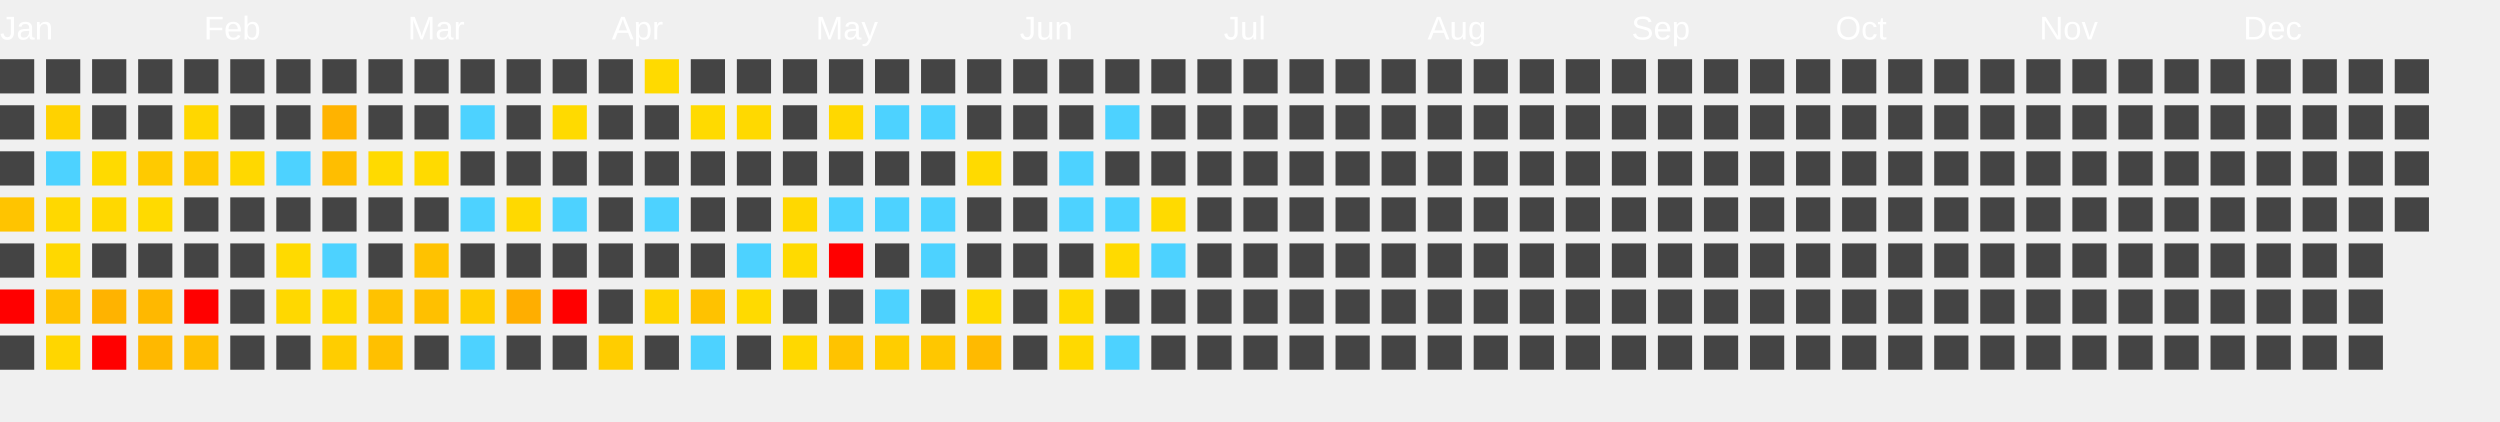
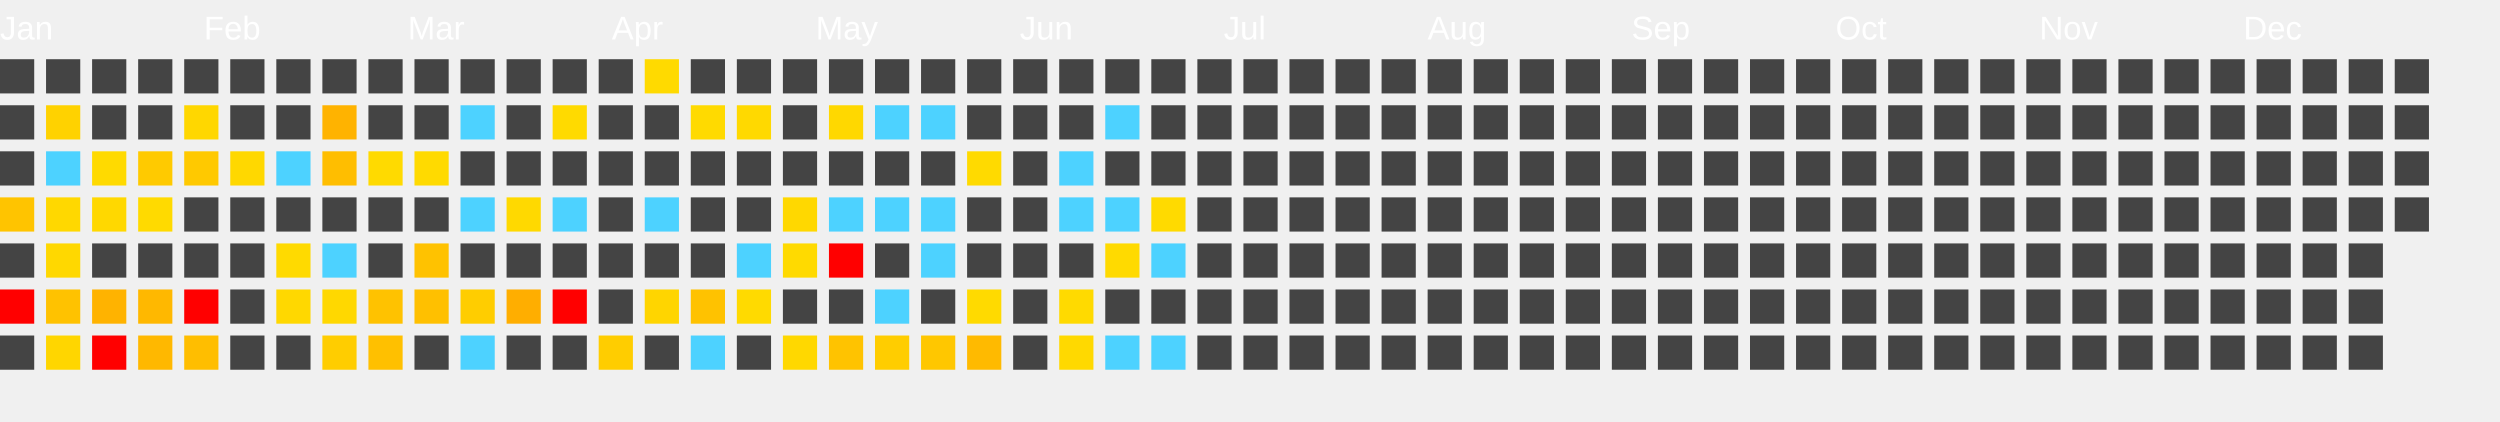
<svg xmlns="http://www.w3.org/2000/svg" baseProfile="full" height="32mm" version="1.1" viewBox="0,0,190,32" width="190mm">
  <defs />
  <rect fill="none" height="32" width="190" x="0" y="0" />
  <text fill="#FFFFFF" style="font-size:2.5px; font-family:Arial" x="0.0" y="3.0">Jan</text>
  <text fill="#FFFFFF" style="font-size:2.5px; font-family:Arial" x="15.5" y="3.0">Feb</text>
  <text fill="#FFFFFF" style="font-size:2.5px; font-family:Arial" x="31.0" y="3.0">Mar</text>
  <text fill="#FFFFFF" style="font-size:2.5px; font-family:Arial" x="46.5" y="3.0">Apr</text>
  <text fill="#FFFFFF" style="font-size:2.5px; font-family:Arial" x="62.0" y="3.0">May</text>
  <text fill="#FFFFFF" style="font-size:2.5px; font-family:Arial" x="77.5" y="3.0">Jun</text>
  <text fill="#FFFFFF" style="font-size:2.5px; font-family:Arial" x="93.0" y="3.0">Jul</text>
  <text fill="#FFFFFF" style="font-size:2.5px; font-family:Arial" x="108.5" y="3.0">Aug</text>
  <text fill="#FFFFFF" style="font-size:2.5px; font-family:Arial" x="124.0" y="3.0">Sep</text>
  <text fill="#FFFFFF" style="font-size:2.5px; font-family:Arial" x="139.5" y="3.0">Oct</text>
  <text fill="#FFFFFF" style="font-size:2.5px; font-family:Arial" x="155.0" y="3.0">Nov</text>
  <text fill="#FFFFFF" style="font-size:2.5px; font-family:Arial" x="170.5" y="3.0">Dec</text>
  <rect fill="#444444" height="2.6" width="2.6" x="0.0" y="4.5" />
  <rect fill="#444444" height="2.6" width="2.6" x="0.0" y="8.0" />
  <rect fill="#444444" height="2.6" width="2.6" x="0.0" y="11.5" />
  <rect fill="#ffc400" height="2.6" width="2.6" x="0.0" y="15.0" />
  <rect fill="#444444" height="2.6" width="2.6" x="0.0" y="18.5" />
  <rect fill="red" height="2.6" width="2.6" x="0.0" y="22.0" />
  <rect fill="#444444" height="2.6" width="2.6" x="0.0" y="25.5" />
  <rect fill="#444444" height="2.6" width="2.6" x="3.5" y="4.5" />
  <rect fill="#ffd200" height="2.6" width="2.6" x="3.5" y="8.0" />
  <rect fill="#4dd2ff" height="2.6" width="2.6" x="3.5" y="11.5" />
  <rect fill="#ffd800" height="2.6" width="2.6" x="3.5" y="15.0" />
  <rect fill="#ffd800" height="2.6" width="2.6" x="3.5" y="18.5" />
  <rect fill="#ffc200" height="2.6" width="2.6" x="3.5" y="22.0" />
  <rect fill="#ffd600" height="2.6" width="2.6" x="3.5" y="25.5" />
  <rect fill="#444444" height="2.6" width="2.6" x="7.0" y="4.5" />
  <rect fill="#444444" height="2.6" width="2.6" x="7.0" y="8.0" />
  <rect fill="#ffda00" height="2.6" width="2.6" x="7.0" y="11.5" />
  <rect fill="#ffd800" height="2.6" width="2.6" x="7.0" y="15.0" />
  <rect fill="#444444" height="2.6" width="2.6" x="7.0" y="18.5" />
  <rect fill="#ffb300" height="2.6" width="2.6" x="7.0" y="22.0" />
  <rect fill="red" height="2.6" width="2.6" x="7.0" y="25.5" />
  <rect fill="#444444" height="2.6" width="2.6" x="10.5" y="4.5" />
  <rect fill="#444444" height="2.6" width="2.6" x="10.5" y="8.0" />
  <rect fill="#ffca00" height="2.6" width="2.6" x="10.5" y="11.5" />
  <rect fill="#ffda00" height="2.6" width="2.6" x="10.5" y="15.0" />
  <rect fill="#444444" height="2.6" width="2.6" x="10.5" y="18.5" />
  <rect fill="#ffb800" height="2.6" width="2.6" x="10.5" y="22.0" />
  <rect fill="#ffb800" height="2.6" width="2.6" x="10.5" y="25.5" />
  <rect fill="#444444" height="2.6" width="2.6" x="14.0" y="4.5" />
  <rect fill="#ffd700" height="2.6" width="2.6" x="14.0" y="8.0" />
  <rect fill="#ffc900" height="2.6" width="2.6" x="14.0" y="11.5" />
  <rect fill="#444444" height="2.6" width="2.6" x="14.0" y="15.0" />
  <rect fill="#444444" height="2.6" width="2.6" x="14.0" y="18.5" />
  <rect fill="red" height="2.6" width="2.6" x="14.0" y="22.0" />
  <rect fill="#ffbe00" height="2.6" width="2.6" x="14.0" y="25.5" />
  <rect fill="#444444" height="2.6" width="2.6" x="17.5" y="4.5" />
  <rect fill="#444444" height="2.6" width="2.6" x="17.5" y="8.0" />
  <rect fill="#ffd800" height="2.6" width="2.6" x="17.5" y="11.5" />
  <rect fill="#444444" height="2.6" width="2.6" x="17.5" y="15.0" />
  <rect fill="#444444" height="2.6" width="2.6" x="17.5" y="18.5" />
  <rect fill="#444444" height="2.6" width="2.6" x="17.5" y="22.0" />
  <rect fill="#444444" height="2.6" width="2.6" x="17.5" y="25.5" />
  <rect fill="#444444" height="2.6" width="2.6" x="21.0" y="4.5" />
  <rect fill="#444444" height="2.6" width="2.6" x="21.0" y="8.0" />
  <rect fill="#4dd2ff" height="2.6" width="2.6" x="21.0" y="11.5" />
  <rect fill="#444444" height="2.6" width="2.6" x="21.0" y="15.0" />
  <rect fill="#ffda00" height="2.6" width="2.6" x="21.0" y="18.5" />
  <rect fill="#ffd800" height="2.6" width="2.6" x="21.0" y="22.0" />
  <rect fill="#444444" height="2.6" width="2.6" x="21.0" y="25.5" />
  <rect fill="#444444" height="2.6" width="2.6" x="24.5" y="4.5" />
  <rect fill="#ffb300" height="2.6" width="2.6" x="24.5" y="8.0" />
  <rect fill="#ffbe00" height="2.6" width="2.6" x="24.5" y="11.5" />
  <rect fill="#444444" height="2.6" width="2.6" x="24.5" y="15.0" />
  <rect fill="#4dd2ff" height="2.6" width="2.6" x="24.5" y="18.5" />
  <rect fill="#ffd800" height="2.6" width="2.6" x="24.5" y="22.0" />
  <rect fill="#ffcd00" height="2.6" width="2.6" x="24.5" y="25.5" />
  <rect fill="#444444" height="2.6" width="2.6" x="28.0" y="4.5" />
  <rect fill="#444444" height="2.6" width="2.6" x="28.0" y="8.0" />
  <rect fill="#ffda00" height="2.6" width="2.6" x="28.0" y="11.5" />
  <rect fill="#444444" height="2.6" width="2.6" x="28.0" y="15.0" />
  <rect fill="#444444" height="2.6" width="2.6" x="28.0" y="18.5" />
  <rect fill="#ffc200" height="2.6" width="2.6" x="28.0" y="22.0" />
  <rect fill="#ffc000" height="2.6" width="2.6" x="28.0" y="25.5" />
  <rect fill="#444444" height="2.6" width="2.6" x="31.5" y="4.5" />
  <rect fill="#444444" height="2.6" width="2.6" x="31.5" y="8.0" />
  <rect fill="#ffda00" height="2.6" width="2.6" x="31.5" y="11.5" />
  <rect fill="#444444" height="2.6" width="2.6" x="31.5" y="15.0" />
  <rect fill="#ffc200" height="2.6" width="2.6" x="31.5" y="18.5" />
  <rect fill="#ffc000" height="2.6" width="2.6" x="31.5" y="22.0" />
  <rect fill="#444444" height="2.6" width="2.6" x="31.5" y="25.5" />
  <rect fill="#444444" height="2.6" width="2.6" x="35.0" y="4.5" />
  <rect fill="#4dd2ff" height="2.6" width="2.6" x="35.0" y="8.0" />
  <rect fill="#444444" height="2.6" width="2.6" x="35.0" y="11.5" />
  <rect fill="#4dd2ff" height="2.6" width="2.6" x="35.0" y="15.0" />
  <rect fill="#444444" height="2.6" width="2.6" x="35.0" y="18.5" />
  <rect fill="#ffcd00" height="2.6" width="2.6" x="35.0" y="22.0" />
  <rect fill="#4dd2ff" height="2.6" width="2.6" x="35.0" y="25.5" />
  <rect fill="#444444" height="2.6" width="2.6" x="38.5" y="4.5" />
  <rect fill="#444444" height="2.6" width="2.6" x="38.5" y="8.0" />
  <rect fill="#444444" height="2.6" width="2.6" x="38.5" y="11.5" />
  <rect fill="#ffd900" height="2.6" width="2.6" x="38.5" y="15.0" />
  <rect fill="#444444" height="2.6" width="2.6" x="38.5" y="18.5" />
  <rect fill="#ffae00" height="2.6" width="2.6" x="38.5" y="22.0" />
  <rect fill="#444444" height="2.6" width="2.6" x="38.5" y="25.5" />
  <rect fill="#444444" height="2.6" width="2.6" x="42.0" y="4.5" />
  <rect fill="#ffda00" height="2.6" width="2.6" x="42.0" y="8.0" />
  <rect fill="#444444" height="2.6" width="2.6" x="42.0" y="11.5" />
  <rect fill="#4dd2ff" height="2.6" width="2.6" x="42.0" y="15.0" />
  <rect fill="#444444" height="2.6" width="2.6" x="42.0" y="18.5" />
  <rect fill="red" height="2.6" width="2.6" x="42.0" y="22.0" />
  <rect fill="#444444" height="2.6" width="2.6" x="42.0" y="25.5" />
  <rect fill="#444444" height="2.6" width="2.6" x="45.5" y="4.5" />
  <rect fill="#444444" height="2.6" width="2.6" x="45.5" y="8.0" />
  <rect fill="#444444" height="2.6" width="2.6" x="45.5" y="11.5" />
  <rect fill="#444444" height="2.6" width="2.6" x="45.5" y="15.0" />
  <rect fill="#444444" height="2.6" width="2.6" x="45.5" y="18.5" />
  <rect fill="#444444" height="2.6" width="2.6" x="45.5" y="22.0" />
  <rect fill="#ffcd00" height="2.6" width="2.6" x="45.5" y="25.5" />
  <rect fill="#ffda00" height="2.6" width="2.6" x="49.0" y="4.5" />
  <rect fill="#444444" height="2.6" width="2.6" x="49.0" y="8.0" />
  <rect fill="#444444" height="2.6" width="2.6" x="49.0" y="11.5" />
  <rect fill="#4dd2ff" height="2.6" width="2.6" x="49.0" y="15.0" />
  <rect fill="#444444" height="2.6" width="2.6" x="49.0" y="18.5" />
  <rect fill="#ffd500" height="2.6" width="2.6" x="49.0" y="22.0" />
  <rect fill="#444444" height="2.6" width="2.6" x="49.0" y="25.5" />
  <rect fill="#444444" height="2.6" width="2.6" x="52.5" y="4.5" />
  <rect fill="#ffda00" height="2.6" width="2.6" x="52.5" y="8.0" />
  <rect fill="#444444" height="2.6" width="2.6" x="52.5" y="11.5" />
  <rect fill="#444444" height="2.6" width="2.6" x="52.5" y="15.0" />
  <rect fill="#444444" height="2.6" width="2.6" x="52.5" y="18.5" />
  <rect fill="#ffc200" height="2.6" width="2.6" x="52.5" y="22.0" />
  <rect fill="#4dd2ff" height="2.6" width="2.6" x="52.5" y="25.5" />
  <rect fill="#444444" height="2.6" width="2.6" x="56.0" y="4.5" />
  <rect fill="#ffd900" height="2.6" width="2.6" x="56.0" y="8.0" />
  <rect fill="#444444" height="2.6" width="2.6" x="56.0" y="11.5" />
  <rect fill="#444444" height="2.6" width="2.6" x="56.0" y="15.0" />
  <rect fill="#4dd2ff" height="2.6" width="2.6" x="56.0" y="18.5" />
  <rect fill="#ffda00" height="2.6" width="2.6" x="56.0" y="22.0" />
  <rect fill="#444444" height="2.6" width="2.6" x="56.0" y="25.5" />
  <rect fill="#444444" height="2.6" width="2.6" x="59.5" y="4.5" />
  <rect fill="#444444" height="2.6" width="2.6" x="59.5" y="8.0" />
  <rect fill="#444444" height="2.6" width="2.6" x="59.5" y="11.5" />
  <rect fill="#ffd800" height="2.6" width="2.6" x="59.5" y="15.0" />
  <rect fill="#ffda00" height="2.6" width="2.6" x="59.5" y="18.5" />
  <rect fill="#444444" height="2.6" width="2.6" x="59.5" y="22.0" />
  <rect fill="#ffd800" height="2.6" width="2.6" x="59.5" y="25.5" />
  <rect fill="#444444" height="2.6" width="2.6" x="63.0" y="4.5" />
  <rect fill="#ffd800" height="2.6" width="2.6" x="63.0" y="8.0" />
  <rect fill="#444444" height="2.6" width="2.6" x="63.0" y="11.5" />
  <rect fill="#4dd2ff" height="2.6" width="2.6" x="63.0" y="15.0" />
  <rect fill="red" height="2.6" width="2.6" x="63.0" y="18.5" />
  <rect fill="#444444" height="2.6" width="2.6" x="63.0" y="22.0" />
  <rect fill="#ffc300" height="2.6" width="2.6" x="63.0" y="25.5" />
  <rect fill="#444444" height="2.6" width="2.6" x="66.5" y="4.5" />
  <rect fill="#4dd2ff" height="2.6" width="2.6" x="66.5" y="8.0" />
  <rect fill="#444444" height="2.6" width="2.6" x="66.5" y="11.5" />
  <rect fill="#4dd2ff" height="2.6" width="2.6" x="66.5" y="15.0" />
  <rect fill="#444444" height="2.6" width="2.6" x="66.5" y="18.5" />
  <rect fill="#4dd2ff" height="2.6" width="2.6" x="66.5" y="22.0" />
  <rect fill="#ffcd00" height="2.6" width="2.6" x="66.5" y="25.5" />
  <rect fill="#444444" height="2.6" width="2.6" x="70.0" y="4.5" />
  <rect fill="#4dd2ff" height="2.6" width="2.6" x="70.0" y="8.0" />
  <rect fill="#444444" height="2.6" width="2.6" x="70.0" y="11.5" />
  <rect fill="#4dd2ff" height="2.6" width="2.6" x="70.0" y="15.0" />
  <rect fill="#4dd2ff" height="2.6" width="2.6" x="70.0" y="18.5" />
  <rect fill="#444444" height="2.6" width="2.6" x="70.0" y="22.0" />
  <rect fill="#ffc700" height="2.6" width="2.6" x="70.0" y="25.5" />
  <rect fill="#444444" height="2.6" width="2.6" x="73.5" y="4.5" />
  <rect fill="#444444" height="2.6" width="2.6" x="73.5" y="8.0" />
  <rect fill="#ffda00" height="2.6" width="2.6" x="73.5" y="11.5" />
  <rect fill="#444444" height="2.6" width="2.6" x="73.5" y="15.0" />
  <rect fill="#444444" height="2.6" width="2.6" x="73.5" y="18.5" />
  <rect fill="#ffda00" height="2.6" width="2.6" x="73.5" y="22.0" />
  <rect fill="#ffba00" height="2.6" width="2.6" x="73.5" y="25.5" />
  <rect fill="#444444" height="2.6" width="2.6" x="77.0" y="4.5" />
  <rect fill="#444444" height="2.6" width="2.6" x="77.0" y="8.0" />
  <rect fill="#444444" height="2.6" width="2.6" x="77.0" y="11.5" />
  <rect fill="#444444" height="2.6" width="2.6" x="77.0" y="15.0" />
  <rect fill="#444444" height="2.6" width="2.6" x="77.0" y="18.5" />
  <rect fill="#444444" height="2.6" width="2.6" x="77.0" y="22.0" />
  <rect fill="#444444" height="2.6" width="2.6" x="77.0" y="25.5" />
  <rect fill="#444444" height="2.6" width="2.6" x="80.5" y="4.5" />
  <rect fill="#444444" height="2.6" width="2.6" x="80.5" y="8.0" />
  <rect fill="#4dd2ff" height="2.6" width="2.6" x="80.5" y="11.5" />
  <rect fill="#4dd2ff" height="2.6" width="2.6" x="80.5" y="15.0" />
  <rect fill="#444444" height="2.6" width="2.6" x="80.5" y="18.5" />
  <rect fill="#ffda00" height="2.6" width="2.6" x="80.5" y="22.0" />
  <rect fill="#ffd900" height="2.6" width="2.6" x="80.5" y="25.5" />
  <rect fill="#444444" height="2.6" width="2.6" x="84.0" y="4.5" />
  <rect fill="#4dd2ff" height="2.6" width="2.6" x="84.0" y="8.0" />
  <rect fill="#444444" height="2.6" width="2.6" x="84.0" y="11.5" />
  <rect fill="#4dd2ff" height="2.6" width="2.6" x="84.0" y="15.0" />
  <rect fill="#ffda00" height="2.6" width="2.6" x="84.0" y="18.5" />
  <rect fill="#444444" height="2.6" width="2.6" x="84.0" y="22.0" />
  <rect fill="#4dd2ff" height="2.6" width="2.6" x="84.0" y="25.5" />
  <rect fill="#444444" height="2.6" width="2.6" x="87.5" y="4.5" />
  <rect fill="#444444" height="2.6" width="2.6" x="87.5" y="8.0" />
  <rect fill="#444444" height="2.6" width="2.6" x="87.5" y="11.5" />
  <rect fill="#ffda00" height="2.6" width="2.6" x="87.5" y="15.0" />
  <rect fill="#4dd2ff" height="2.6" width="2.6" x="87.5" y="18.5" />
  <rect fill="#444444" height="2.6" width="2.6" x="87.5" y="22.0" />
-   <rect fill="#444444" height="2.6" width="2.6" x="87.5" y="25.5" />
+   <rect fill="#4dd2ff" height="2.6" width="2.6" x="87.5" y="25.5" />
  <rect fill="#444444" height="2.6" width="2.6" x="91.0" y="4.5" />
  <rect fill="#444444" height="2.6" width="2.6" x="91.0" y="8.0" />
  <rect fill="#444444" height="2.6" width="2.6" x="91.0" y="11.5" />
  <rect fill="#444444" height="2.6" width="2.6" x="91.0" y="15.0" />
  <rect fill="#444444" height="2.6" width="2.6" x="91.0" y="18.5" />
  <rect fill="#444444" height="2.6" width="2.6" x="91.0" y="22.0" />
  <rect fill="#444444" height="2.6" width="2.6" x="91.0" y="25.5" />
  <rect fill="#444444" height="2.6" width="2.6" x="94.5" y="4.5" />
  <rect fill="#444444" height="2.6" width="2.6" x="94.5" y="8.0" />
  <rect fill="#444444" height="2.6" width="2.6" x="94.5" y="11.5" />
  <rect fill="#444444" height="2.6" width="2.6" x="94.5" y="15.0" />
  <rect fill="#444444" height="2.6" width="2.6" x="94.5" y="18.5" />
  <rect fill="#444444" height="2.6" width="2.6" x="94.5" y="22.0" />
  <rect fill="#444444" height="2.6" width="2.6" x="94.5" y="25.5" />
  <rect fill="#444444" height="2.6" width="2.6" x="98.0" y="4.5" />
  <rect fill="#444444" height="2.6" width="2.6" x="98.0" y="8.0" />
  <rect fill="#444444" height="2.6" width="2.6" x="98.0" y="11.5" />
  <rect fill="#444444" height="2.6" width="2.6" x="98.0" y="15.0" />
  <rect fill="#444444" height="2.6" width="2.6" x="98.0" y="18.5" />
  <rect fill="#444444" height="2.6" width="2.6" x="98.0" y="22.0" />
  <rect fill="#444444" height="2.6" width="2.6" x="98.0" y="25.5" />
  <rect fill="#444444" height="2.6" width="2.6" x="101.5" y="4.5" />
  <rect fill="#444444" height="2.6" width="2.6" x="101.5" y="8.0" />
  <rect fill="#444444" height="2.6" width="2.6" x="101.5" y="11.5" />
  <rect fill="#444444" height="2.6" width="2.6" x="101.5" y="15.0" />
  <rect fill="#444444" height="2.6" width="2.6" x="101.5" y="18.5" />
  <rect fill="#444444" height="2.6" width="2.6" x="101.5" y="22.0" />
  <rect fill="#444444" height="2.6" width="2.6" x="101.5" y="25.5" />
  <rect fill="#444444" height="2.6" width="2.6" x="105.0" y="4.5" />
  <rect fill="#444444" height="2.6" width="2.6" x="105.0" y="8.0" />
  <rect fill="#444444" height="2.6" width="2.6" x="105.0" y="11.5" />
  <rect fill="#444444" height="2.6" width="2.6" x="105.0" y="15.0" />
  <rect fill="#444444" height="2.6" width="2.6" x="105.0" y="18.5" />
  <rect fill="#444444" height="2.6" width="2.6" x="105.0" y="22.0" />
  <rect fill="#444444" height="2.6" width="2.6" x="105.0" y="25.5" />
  <rect fill="#444444" height="2.6" width="2.6" x="108.5" y="4.5" />
  <rect fill="#444444" height="2.6" width="2.6" x="108.5" y="8.0" />
  <rect fill="#444444" height="2.6" width="2.6" x="108.5" y="11.5" />
  <rect fill="#444444" height="2.6" width="2.6" x="108.5" y="15.0" />
  <rect fill="#444444" height="2.6" width="2.6" x="108.5" y="18.5" />
  <rect fill="#444444" height="2.6" width="2.6" x="108.5" y="22.0" />
  <rect fill="#444444" height="2.6" width="2.6" x="108.5" y="25.5" />
  <rect fill="#444444" height="2.6" width="2.6" x="112.0" y="4.5" />
  <rect fill="#444444" height="2.6" width="2.6" x="112.0" y="8.0" />
  <rect fill="#444444" height="2.6" width="2.6" x="112.0" y="11.5" />
  <rect fill="#444444" height="2.6" width="2.6" x="112.0" y="15.0" />
  <rect fill="#444444" height="2.6" width="2.6" x="112.0" y="18.5" />
  <rect fill="#444444" height="2.6" width="2.6" x="112.0" y="22.0" />
  <rect fill="#444444" height="2.6" width="2.6" x="112.0" y="25.5" />
  <rect fill="#444444" height="2.6" width="2.6" x="115.5" y="4.5" />
  <rect fill="#444444" height="2.6" width="2.6" x="115.5" y="8.0" />
  <rect fill="#444444" height="2.6" width="2.6" x="115.5" y="11.5" />
  <rect fill="#444444" height="2.6" width="2.6" x="115.5" y="15.0" />
  <rect fill="#444444" height="2.6" width="2.6" x="115.5" y="18.5" />
  <rect fill="#444444" height="2.6" width="2.6" x="115.5" y="22.0" />
  <rect fill="#444444" height="2.6" width="2.6" x="115.5" y="25.5" />
  <rect fill="#444444" height="2.6" width="2.6" x="119.0" y="4.5" />
  <rect fill="#444444" height="2.6" width="2.6" x="119.0" y="8.0" />
  <rect fill="#444444" height="2.6" width="2.6" x="119.0" y="11.5" />
  <rect fill="#444444" height="2.6" width="2.6" x="119.0" y="15.0" />
  <rect fill="#444444" height="2.6" width="2.6" x="119.0" y="18.5" />
  <rect fill="#444444" height="2.6" width="2.6" x="119.0" y="22.0" />
  <rect fill="#444444" height="2.6" width="2.6" x="119.0" y="25.5" />
  <rect fill="#444444" height="2.6" width="2.6" x="122.5" y="4.5" />
  <rect fill="#444444" height="2.6" width="2.6" x="122.5" y="8.0" />
  <rect fill="#444444" height="2.6" width="2.6" x="122.5" y="11.5" />
  <rect fill="#444444" height="2.6" width="2.6" x="122.5" y="15.0" />
  <rect fill="#444444" height="2.6" width="2.6" x="122.5" y="18.5" />
  <rect fill="#444444" height="2.6" width="2.6" x="122.5" y="22.0" />
  <rect fill="#444444" height="2.6" width="2.6" x="122.5" y="25.5" />
  <rect fill="#444444" height="2.6" width="2.6" x="126.0" y="4.5" />
  <rect fill="#444444" height="2.6" width="2.6" x="126.0" y="8.0" />
  <rect fill="#444444" height="2.6" width="2.6" x="126.0" y="11.5" />
  <rect fill="#444444" height="2.6" width="2.6" x="126.0" y="15.0" />
  <rect fill="#444444" height="2.6" width="2.6" x="126.0" y="18.5" />
  <rect fill="#444444" height="2.6" width="2.6" x="126.0" y="22.0" />
  <rect fill="#444444" height="2.6" width="2.6" x="126.0" y="25.5" />
  <rect fill="#444444" height="2.6" width="2.6" x="129.5" y="4.5" />
  <rect fill="#444444" height="2.6" width="2.6" x="129.5" y="8.0" />
  <rect fill="#444444" height="2.6" width="2.6" x="129.5" y="11.5" />
  <rect fill="#444444" height="2.6" width="2.6" x="129.5" y="15.0" />
  <rect fill="#444444" height="2.6" width="2.6" x="129.5" y="18.5" />
  <rect fill="#444444" height="2.6" width="2.6" x="129.5" y="22.0" />
  <rect fill="#444444" height="2.6" width="2.6" x="129.5" y="25.5" />
  <rect fill="#444444" height="2.6" width="2.6" x="133.0" y="4.5" />
  <rect fill="#444444" height="2.6" width="2.6" x="133.0" y="8.0" />
  <rect fill="#444444" height="2.6" width="2.6" x="133.0" y="11.5" />
  <rect fill="#444444" height="2.6" width="2.6" x="133.0" y="15.0" />
  <rect fill="#444444" height="2.6" width="2.6" x="133.0" y="18.5" />
  <rect fill="#444444" height="2.6" width="2.6" x="133.0" y="22.0" />
  <rect fill="#444444" height="2.6" width="2.6" x="133.0" y="25.5" />
  <rect fill="#444444" height="2.6" width="2.6" x="136.5" y="4.5" />
  <rect fill="#444444" height="2.6" width="2.6" x="136.5" y="8.0" />
  <rect fill="#444444" height="2.6" width="2.6" x="136.5" y="11.5" />
  <rect fill="#444444" height="2.6" width="2.6" x="136.5" y="15.0" />
  <rect fill="#444444" height="2.6" width="2.6" x="136.5" y="18.5" />
  <rect fill="#444444" height="2.6" width="2.6" x="136.5" y="22.0" />
  <rect fill="#444444" height="2.6" width="2.6" x="136.5" y="25.5" />
  <rect fill="#444444" height="2.6" width="2.6" x="140.0" y="4.5" />
  <rect fill="#444444" height="2.6" width="2.6" x="140.0" y="8.0" />
  <rect fill="#444444" height="2.6" width="2.6" x="140.0" y="11.5" />
  <rect fill="#444444" height="2.6" width="2.6" x="140.0" y="15.0" />
  <rect fill="#444444" height="2.6" width="2.6" x="140.0" y="18.5" />
  <rect fill="#444444" height="2.6" width="2.6" x="140.0" y="22.0" />
  <rect fill="#444444" height="2.6" width="2.6" x="140.0" y="25.5" />
  <rect fill="#444444" height="2.6" width="2.6" x="143.5" y="4.5" />
  <rect fill="#444444" height="2.6" width="2.6" x="143.5" y="8.0" />
  <rect fill="#444444" height="2.6" width="2.6" x="143.5" y="11.5" />
  <rect fill="#444444" height="2.6" width="2.6" x="143.5" y="15.0" />
  <rect fill="#444444" height="2.6" width="2.6" x="143.5" y="18.5" />
  <rect fill="#444444" height="2.6" width="2.6" x="143.5" y="22.0" />
  <rect fill="#444444" height="2.6" width="2.6" x="143.5" y="25.5" />
  <rect fill="#444444" height="2.6" width="2.6" x="147.0" y="4.5" />
  <rect fill="#444444" height="2.6" width="2.6" x="147.0" y="8.0" />
  <rect fill="#444444" height="2.6" width="2.6" x="147.0" y="11.5" />
  <rect fill="#444444" height="2.6" width="2.6" x="147.0" y="15.0" />
  <rect fill="#444444" height="2.6" width="2.6" x="147.0" y="18.5" />
  <rect fill="#444444" height="2.6" width="2.6" x="147.0" y="22.0" />
  <rect fill="#444444" height="2.6" width="2.6" x="147.0" y="25.5" />
  <rect fill="#444444" height="2.6" width="2.6" x="150.5" y="4.5" />
  <rect fill="#444444" height="2.6" width="2.6" x="150.5" y="8.0" />
  <rect fill="#444444" height="2.6" width="2.6" x="150.5" y="11.5" />
  <rect fill="#444444" height="2.6" width="2.6" x="150.5" y="15.0" />
  <rect fill="#444444" height="2.6" width="2.6" x="150.5" y="18.5" />
  <rect fill="#444444" height="2.6" width="2.6" x="150.5" y="22.0" />
  <rect fill="#444444" height="2.6" width="2.6" x="150.5" y="25.5" />
  <rect fill="#444444" height="2.6" width="2.6" x="154.0" y="4.5" />
  <rect fill="#444444" height="2.6" width="2.6" x="154.0" y="8.0" />
  <rect fill="#444444" height="2.6" width="2.6" x="154.0" y="11.5" />
  <rect fill="#444444" height="2.6" width="2.6" x="154.0" y="15.0" />
  <rect fill="#444444" height="2.6" width="2.6" x="154.0" y="18.5" />
  <rect fill="#444444" height="2.6" width="2.6" x="154.0" y="22.0" />
  <rect fill="#444444" height="2.6" width="2.6" x="154.0" y="25.5" />
  <rect fill="#444444" height="2.6" width="2.6" x="157.5" y="4.5" />
  <rect fill="#444444" height="2.6" width="2.6" x="157.5" y="8.0" />
  <rect fill="#444444" height="2.6" width="2.6" x="157.5" y="11.5" />
  <rect fill="#444444" height="2.6" width="2.6" x="157.5" y="15.0" />
  <rect fill="#444444" height="2.6" width="2.6" x="157.5" y="18.5" />
  <rect fill="#444444" height="2.6" width="2.6" x="157.5" y="22.0" />
  <rect fill="#444444" height="2.6" width="2.6" x="157.5" y="25.5" />
  <rect fill="#444444" height="2.6" width="2.6" x="161.0" y="4.5" />
  <rect fill="#444444" height="2.6" width="2.6" x="161.0" y="8.0" />
  <rect fill="#444444" height="2.6" width="2.6" x="161.0" y="11.5" />
  <rect fill="#444444" height="2.6" width="2.6" x="161.0" y="15.0" />
  <rect fill="#444444" height="2.6" width="2.6" x="161.0" y="18.5" />
  <rect fill="#444444" height="2.6" width="2.6" x="161.0" y="22.0" />
  <rect fill="#444444" height="2.6" width="2.6" x="161.0" y="25.5" />
  <rect fill="#444444" height="2.6" width="2.6" x="164.5" y="4.5" />
  <rect fill="#444444" height="2.6" width="2.6" x="164.5" y="8.0" />
  <rect fill="#444444" height="2.6" width="2.6" x="164.5" y="11.5" />
  <rect fill="#444444" height="2.6" width="2.6" x="164.5" y="15.0" />
  <rect fill="#444444" height="2.6" width="2.6" x="164.5" y="18.5" />
  <rect fill="#444444" height="2.6" width="2.6" x="164.5" y="22.0" />
  <rect fill="#444444" height="2.6" width="2.6" x="164.5" y="25.5" />
  <rect fill="#444444" height="2.6" width="2.6" x="168.0" y="4.5" />
  <rect fill="#444444" height="2.6" width="2.6" x="168.0" y="8.0" />
  <rect fill="#444444" height="2.6" width="2.6" x="168.0" y="11.5" />
  <rect fill="#444444" height="2.6" width="2.6" x="168.0" y="15.0" />
  <rect fill="#444444" height="2.6" width="2.6" x="168.0" y="18.5" />
  <rect fill="#444444" height="2.6" width="2.6" x="168.0" y="22.0" />
  <rect fill="#444444" height="2.6" width="2.6" x="168.0" y="25.5" />
  <rect fill="#444444" height="2.6" width="2.6" x="171.5" y="4.5" />
  <rect fill="#444444" height="2.6" width="2.6" x="171.5" y="8.0" />
  <rect fill="#444444" height="2.6" width="2.6" x="171.5" y="11.5" />
  <rect fill="#444444" height="2.6" width="2.6" x="171.5" y="15.0" />
  <rect fill="#444444" height="2.6" width="2.6" x="171.5" y="18.5" />
  <rect fill="#444444" height="2.6" width="2.6" x="171.5" y="22.0" />
  <rect fill="#444444" height="2.6" width="2.6" x="171.5" y="25.5" />
  <rect fill="#444444" height="2.6" width="2.6" x="175.0" y="4.5" />
  <rect fill="#444444" height="2.6" width="2.6" x="175.0" y="8.0" />
  <rect fill="#444444" height="2.6" width="2.6" x="175.0" y="11.5" />
  <rect fill="#444444" height="2.6" width="2.6" x="175.0" y="15.0" />
  <rect fill="#444444" height="2.6" width="2.6" x="175.0" y="18.5" />
  <rect fill="#444444" height="2.6" width="2.6" x="175.0" y="22.0" />
  <rect fill="#444444" height="2.6" width="2.6" x="175.0" y="25.5" />
  <rect fill="#444444" height="2.6" width="2.6" x="178.5" y="4.5" />
  <rect fill="#444444" height="2.6" width="2.6" x="178.5" y="8.0" />
  <rect fill="#444444" height="2.6" width="2.6" x="178.5" y="11.5" />
  <rect fill="#444444" height="2.6" width="2.6" x="178.5" y="15.0" />
  <rect fill="#444444" height="2.6" width="2.6" x="178.5" y="18.5" />
  <rect fill="#444444" height="2.6" width="2.6" x="178.5" y="22.0" />
  <rect fill="#444444" height="2.6" width="2.6" x="178.5" y="25.5" />
  <rect fill="#444444" height="2.6" width="2.6" x="182.0" y="4.5" />
  <rect fill="#444444" height="2.6" width="2.6" x="182.0" y="8.0" />
  <rect fill="#444444" height="2.6" width="2.6" x="182.0" y="11.5" />
  <rect fill="#444444" height="2.6" width="2.6" x="182.0" y="15.0" />
</svg>
